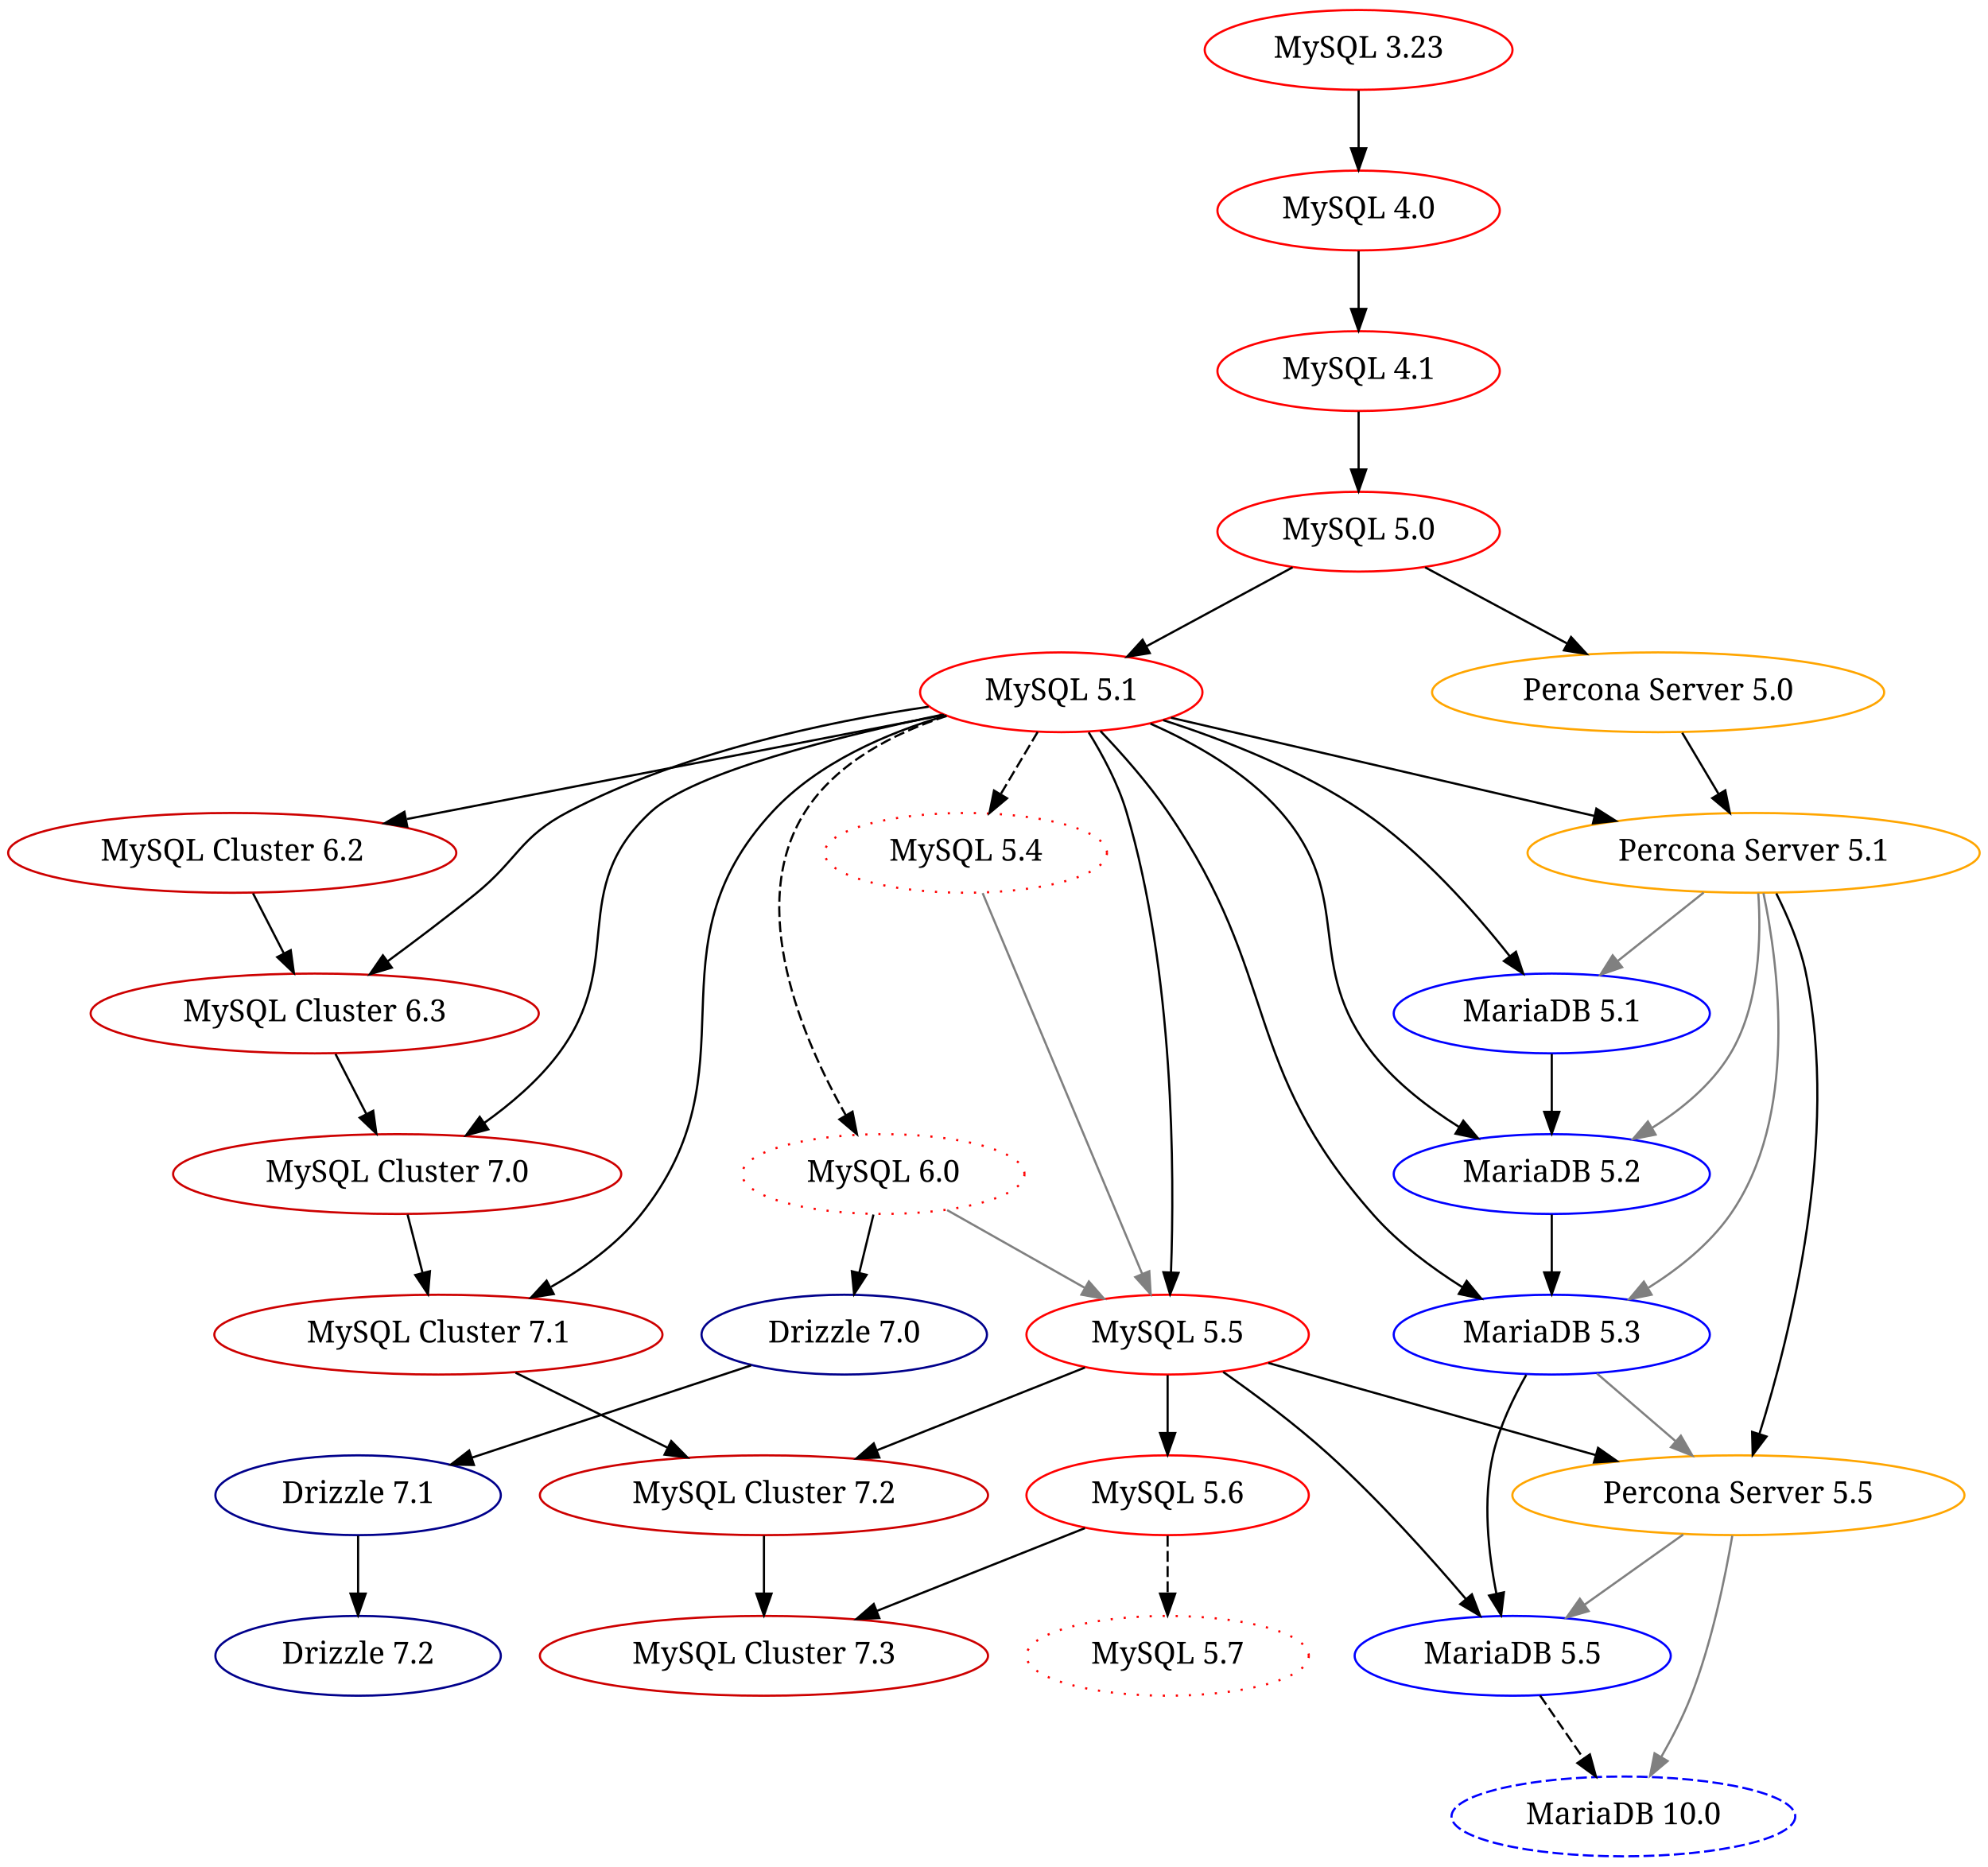
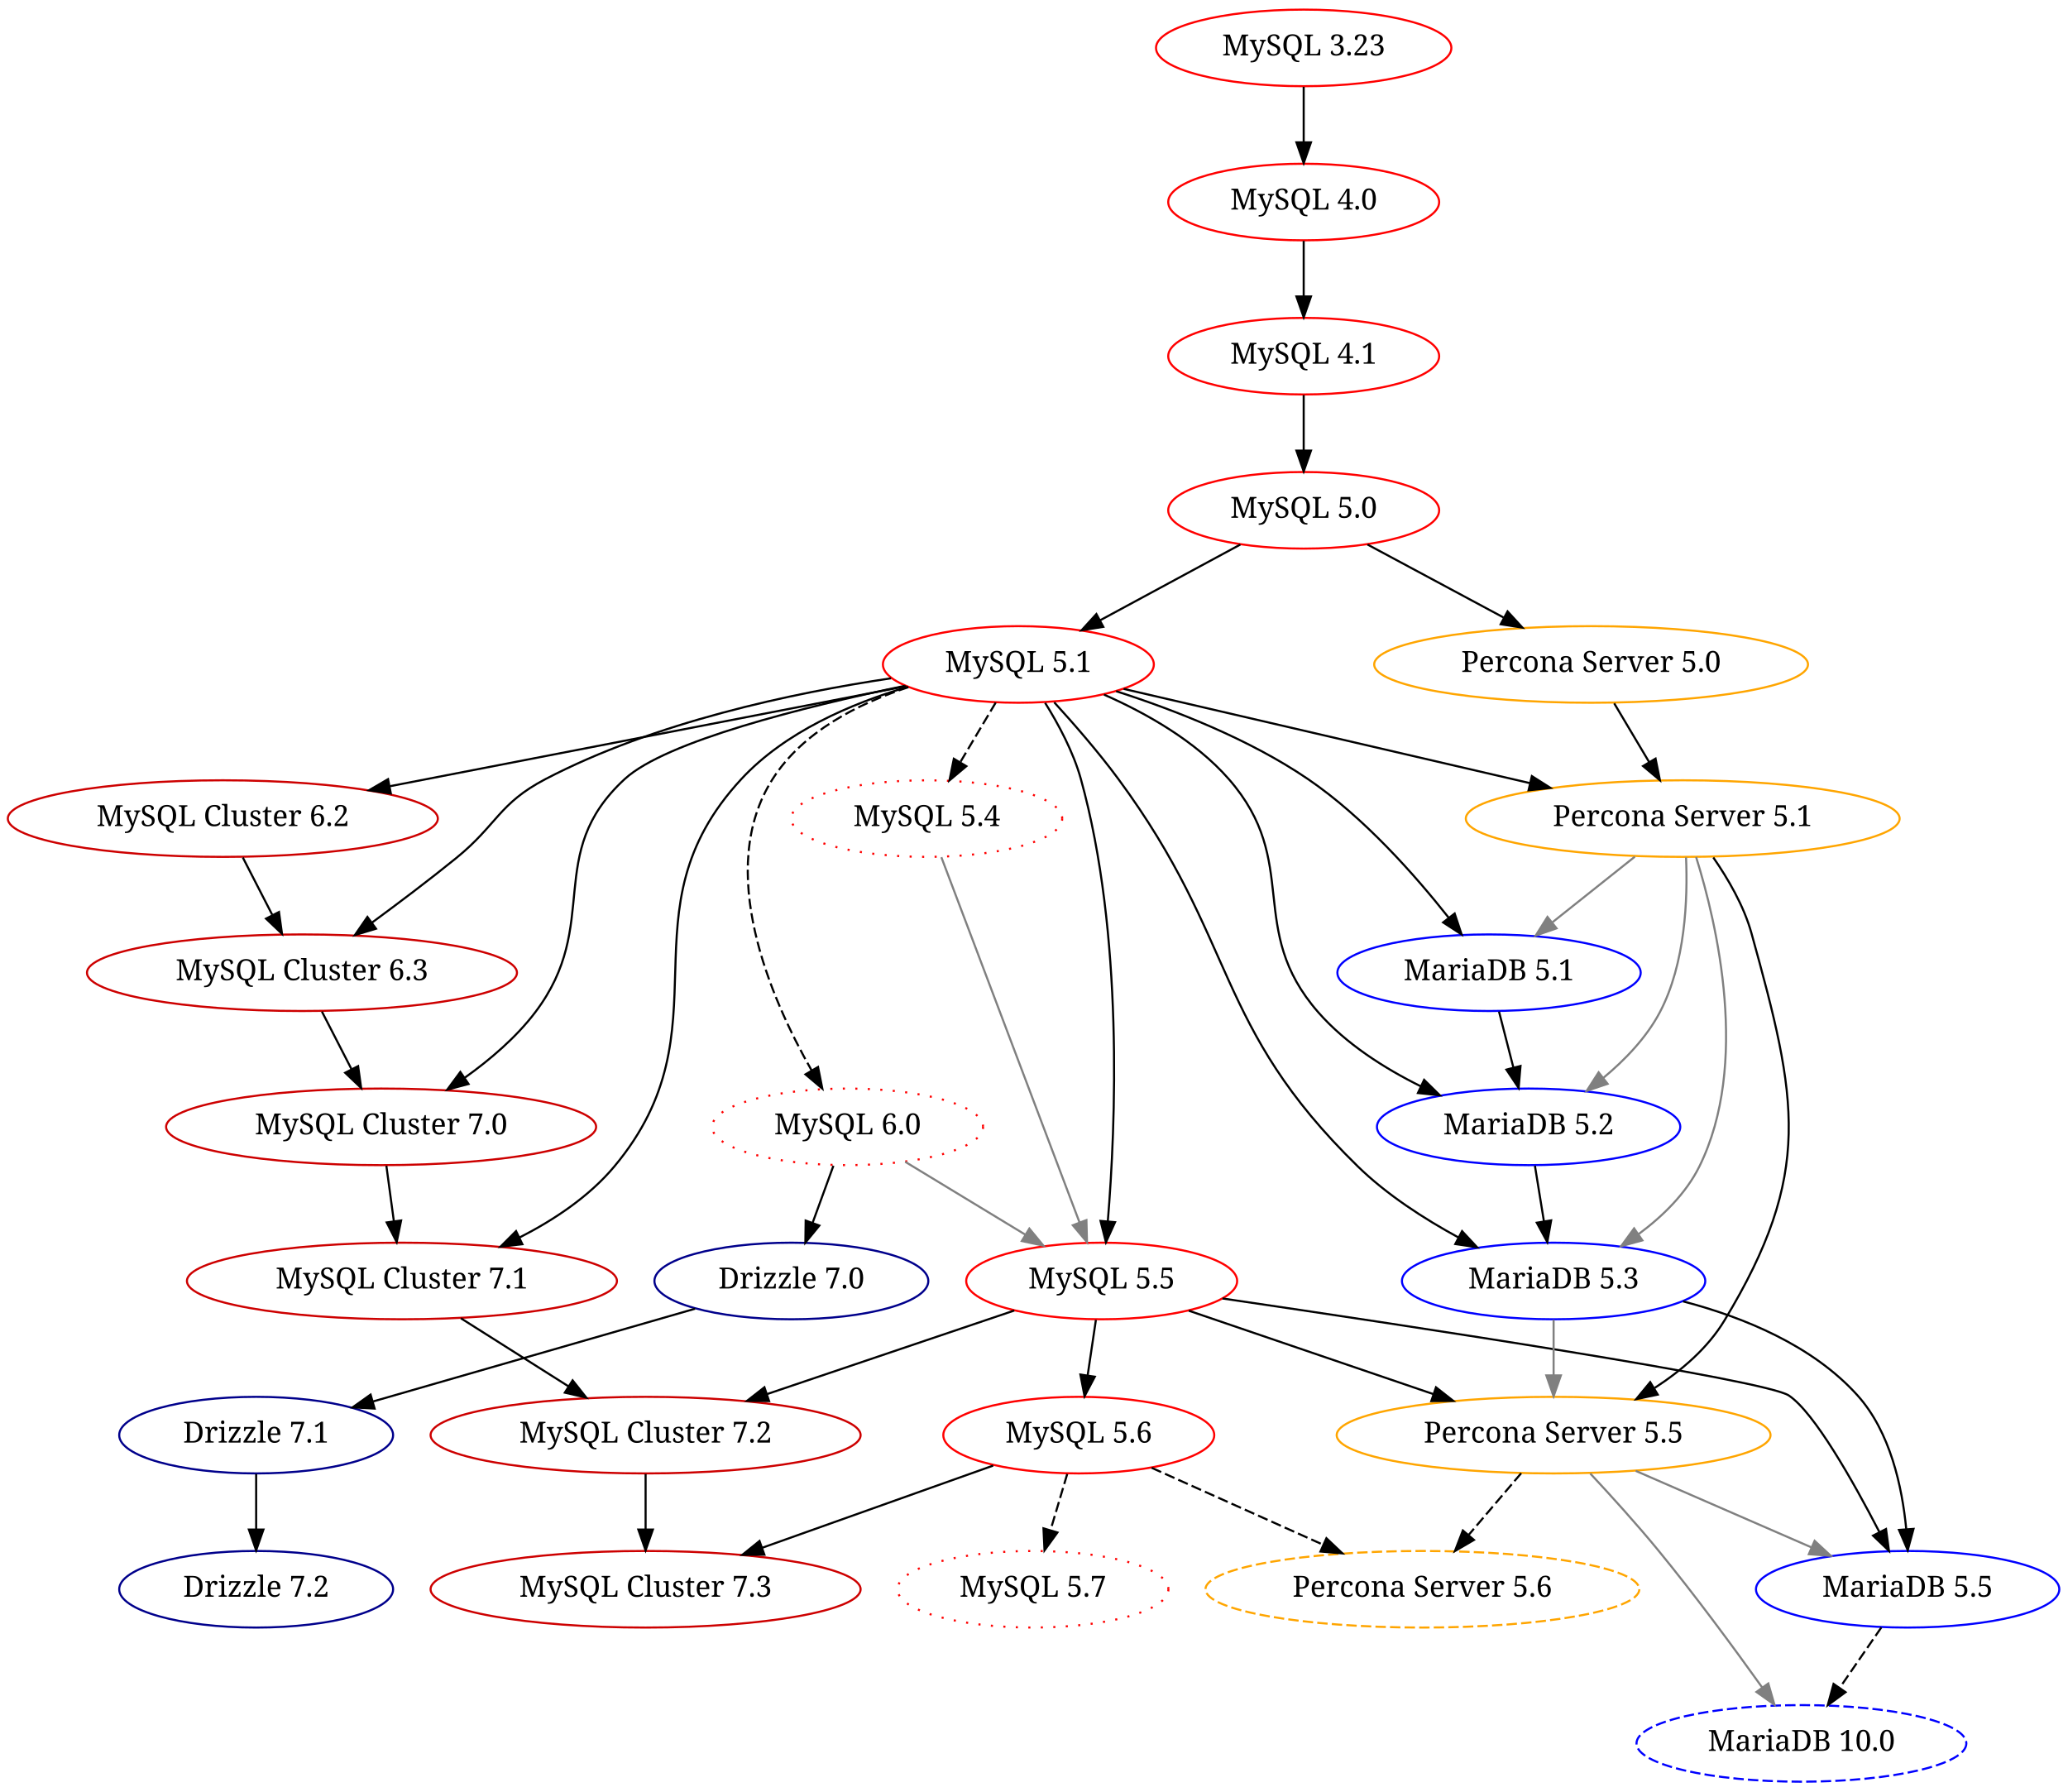
- <svg xmlns="http://www.w3.org/2000/svg" width="916pt" height="860pt" viewBox="0.00 0.00 916.00 860.00">
+ <svg xmlns="http://www.w3.org/2000/svg" width="993pt" height="860pt" viewBox="0.00 0.00 993.00 860.00">
  <g id="graph1" class="graph" transform="scale(1 1) rotate(0) translate(4 856)">
-     <polygon fill="white" stroke="white" points="-4,5 -4,-856 913,-856 913,5 -4,5" />
+     <polygon fill="white" stroke="white" points="-4,5 -4,-856 990,-856 990,5 -4,5" />
    <g id="node1" class="node">
      <ellipse fill="none" stroke="red" cx="622" cy="-833" rx="70.918" ry="18.385" />
      <text text-anchor="middle" x="622" y="-829.4" font-family="Times Roman,serif" font-size="14.00">MySQL 3.23</text>
    </g>
    <g id="node2" class="node">
      <ellipse fill="none" stroke="red" cx="622" cy="-759" rx="65.054" ry="18.385" />
      <text text-anchor="middle" x="622" y="-755.4" font-family="Times Roman,serif" font-size="14.00">MySQL 4.0</text>
    </g>
    <g id="edge2" class="edge">
      <path fill="none" stroke="black" d="M622,-814.327C622,-806.264 622,-796.648 622,-787.711" />
      <polygon fill="black" stroke="black" points="625.5,-787.667 622,-777.667 618.5,-787.667 625.5,-787.667" />
    </g>
    <g id="node3" class="node">
      <ellipse fill="none" stroke="red" cx="622" cy="-685" rx="65.054" ry="18.385" />
      <text text-anchor="middle" x="622" y="-681.4" font-family="Times Roman,serif" font-size="14.00">MySQL 4.1</text>
    </g>
    <g id="edge4" class="edge">
      <path fill="none" stroke="black" d="M622,-740.327C622,-732.264 622,-722.648 622,-713.711" />
      <polygon fill="black" stroke="black" points="625.5,-713.667 622,-703.667 618.5,-713.667 625.5,-713.667" />
    </g>
    <g id="node4" class="node">
      <ellipse fill="none" stroke="red" cx="622" cy="-611" rx="65.054" ry="18.385" />
      <text text-anchor="middle" x="622" y="-607.4" font-family="Times Roman,serif" font-size="14.00">MySQL 5.0</text>
    </g>
    <g id="edge6" class="edge">
      <path fill="none" stroke="black" d="M622,-666.327C622,-658.264 622,-648.648 622,-639.711" />
      <polygon fill="black" stroke="black" points="625.5,-639.667 622,-629.667 618.5,-639.667 625.5,-639.667" />
    </g>
    <g id="node5" class="node">
      <ellipse fill="none" stroke="red" cx="485" cy="-537" rx="65.054" ry="18.385" />
      <text text-anchor="middle" x="485" y="-533.4" font-family="Times Roman,serif" font-size="14.00">MySQL 5.1</text>
    </g>
    <g id="edge8" class="edge">
      <path fill="none" stroke="black" d="M591.595,-594.577C571.73,-583.847 545.597,-569.731 524.178,-558.162" />
      <polygon fill="black" stroke="black" points="525.782,-555.05 515.32,-553.377 522.455,-561.209 525.782,-555.05" />
    </g>
    <g id="node59" class="node">
      <ellipse fill="none" stroke="orange" cx="760" cy="-537" rx="104.151" ry="18.385" />
      <text text-anchor="middle" x="760" y="-533.4" font-family="Times Roman,serif" font-size="14.00">Percona Server 5.0</text>
    </g>
    <g id="edge72" class="edge">
      <path fill="none" stroke="black" d="M652.627,-594.577C671.856,-584.266 696.915,-570.828 717.988,-559.528" />
      <polygon fill="black" stroke="black" points="719.891,-562.479 727.05,-554.669 716.583,-556.31 719.891,-562.479" />
    </g>
    <g id="node6" class="node">
-       <ellipse fill="none" stroke="red" cx="534" cy="-241" rx="65.054" ry="18.385" />
-       <text text-anchor="middle" x="534" y="-237.4" font-family="Times Roman,serif" font-size="14.00">MySQL 5.5</text>
+       <ellipse fill="none" stroke="red" cx="525" cy="-241" rx="65.054" ry="18.385" />
+       <text text-anchor="middle" x="525" y="-237.4" font-family="Times Roman,serif" font-size="14.00">MySQL 5.5</text>
    </g>
    <g id="edge10" class="edge">
-       <path fill="none" stroke="black" d="M497.637,-518.523C503.997,-508.236 511.156,-494.928 515,-482 537.037,-407.885 537.196,-315.631 535.553,-269.729" />
-       <polygon fill="black" stroke="black" points="539.045,-269.463 535.134,-259.616 532.051,-269.753 539.045,-269.463" />
+       <path fill="none" stroke="black" d="M497.829,-518.578C504.246,-508.307 511.397,-494.997 515,-482 535.608,-407.655 531.734,-315.502 527.942,-269.675" />
+       <polygon fill="black" stroke="black" points="531.416,-269.23 527.044,-259.579 524.444,-269.85 531.416,-269.23" />
    </g>
    <g id="node14" class="node">
      <ellipse fill="none" stroke="red" stroke-dasharray="1,5" cx="441" cy="-463" rx="65.054" ry="18.385" />
      <text text-anchor="middle" x="441" y="-459.4" font-family="Times Roman,serif" font-size="14.00">MySQL 5.4</text>
    </g>
    <g id="edge18" class="edge">
      <path fill="none" stroke="black" stroke-dasharray="5,2" d="M474.124,-518.708C468.994,-510.08 462.769,-499.611 457.106,-490.088" />
      <polygon fill="black" stroke="black" points="460.023,-488.145 451.904,-481.338 454.006,-491.722 460.023,-488.145" />
    </g>
    <g id="node16" class="node">
      <ellipse fill="none" stroke="red" stroke-dasharray="1,5" cx="403" cy="-315" rx="65.054" ry="18.385" />
      <text text-anchor="middle" x="403" y="-311.4" font-family="Times Roman,serif" font-size="14.00">MySQL 6.0</text>
    </g>
    <g id="edge20" class="edge">
      <path fill="none" stroke="black" stroke-dasharray="5,2" d="M432.206,-526.093C407.967,-518.162 381.453,-504.683 367,-482 339.275,-438.489 365.852,-377 385.734,-342.057" />
      <polygon fill="black" stroke="black" points="388.799,-343.749 390.86,-333.357 382.768,-340.196 388.799,-343.749" />
    </g>
    <g id="node22" class="node">
      <ellipse fill="none" stroke="#cd0000" cx="103" cy="-463" rx="103.238" ry="18.385" />
      <text text-anchor="middle" x="103" y="-459.4" font-family="Times Roman,serif" font-size="14.00">MySQL Cluster 6.2</text>
    </g>
    <g id="edge24" class="edge">
      <path fill="none" stroke="black" d="M431.079,-526.555C366.554,-514.055 257.915,-493.01 183.455,-478.586" />
      <polygon fill="black" stroke="black" points="183.667,-475.062 173.184,-476.596 182.336,-481.934 183.667,-475.062" />
    </g>
    <g id="node23" class="node">
      <ellipse fill="none" stroke="#cd0000" cx="141" cy="-389" rx="103.238" ry="18.385" />
      <text text-anchor="middle" x="141" y="-385.4" font-family="Times Roman,serif" font-size="14.00">MySQL Cluster 6.3</text>
    </g>
    <g id="edge26" class="edge">
      <path fill="none" stroke="black" d="M423.871,-530.354C376.489,-523.32 310.313,-509.283 258,-482 235.386,-470.206 234.808,-460.066 215,-444 202.048,-433.495 187.383,-422.432 174.544,-413.004" />
      <polygon fill="black" stroke="black" points="176.548,-410.134 166.406,-407.067 172.422,-415.789 176.548,-410.134" />
    </g>
    <g id="node24" class="node">
      <ellipse fill="none" stroke="#cd0000" cx="179" cy="-315" rx="103.238" ry="18.385" />
      <text text-anchor="middle" x="179" y="-311.4" font-family="Times Roman,serif" font-size="14.00">MySQL Cluster 7.0</text>
    </g>
    <g id="edge30" class="edge">
      <path fill="none" stroke="black" d="M430.459,-526.737C381.932,-516.628 315.68,-500.104 296,-482 256.758,-445.901 285.231,-412.476 253,-370 243.802,-357.878 231.231,-347.175 219.061,-338.508" />
      <polygon fill="black" stroke="black" points="220.98,-335.58 210.745,-332.841 217.038,-341.365 220.98,-335.58" />
    </g>
    <g id="node25" class="node">
-       <ellipse fill="none" stroke="#cd0000" cx="198" cy="-241" rx="103.238" ry="18.385" />
-       <text text-anchor="middle" x="198" y="-237.4" font-family="Times Roman,serif" font-size="14.00">MySQL Cluster 7.1</text>
+       <ellipse fill="none" stroke="#cd0000" cx="189" cy="-241" rx="103.238" ry="18.385" />
+       <text text-anchor="middle" x="189" y="-237.4" font-family="Times Roman,serif" font-size="14.00">MySQL Cluster 7.1</text>
    </g>
    <g id="edge34" class="edge">
-       <path fill="none" stroke="black" d="M431.859,-526.233C404.675,-518.221 372.984,-504.625 352,-482 292.839,-418.213 345.488,-363.822 291,-296 280.103,-282.437 264.895,-271.482 249.929,-263.026" />
-       <polygon fill="black" stroke="black" points="251.152,-259.711 240.683,-258.083 247.852,-265.884 251.152,-259.711" />
+       <path fill="none" stroke="black" d="M431.859,-526.233C404.675,-518.221 372.984,-504.625 352,-482 292.839,-418.213 346.819,-362.731 291,-296 278.911,-281.547 262.015,-270.308 245.448,-261.866" />
+       <polygon fill="black" stroke="black" points="246.838,-258.65 236.31,-257.46 243.798,-264.956 246.838,-258.65" />
    </g>
    <g id="node39" class="node">
      <ellipse fill="none" stroke="blue" cx="711" cy="-389" rx="72.832" ry="18.385" />
      <text text-anchor="middle" x="711" y="-385.4" font-family="Times Roman,serif" font-size="14.00">MariaDB 5.1</text>
    </g>
    <g id="edge46" class="edge">
      <path fill="none" stroke="black" d="M531.957,-524.152C560.158,-515.087 595.897,-501.133 624,-482 650.825,-463.737 675.489,-435.844 691.652,-415.368" />
      <polygon fill="black" stroke="black" points="694.486,-417.424 697.832,-407.371 688.948,-413.143 694.486,-417.424" />
    </g>
    <g id="node40" class="node">
-       <ellipse fill="none" stroke="blue" cx="711" cy="-315" rx="72.832" ry="18.385" />
-       <text text-anchor="middle" x="711" y="-311.4" font-family="Times Roman,serif" font-size="14.00">MariaDB 5.2</text>
+       <ellipse fill="none" stroke="blue" cx="730" cy="-315" rx="72.832" ry="18.385" />
+       <text text-anchor="middle" x="730" y="-311.4" font-family="Times Roman,serif" font-size="14.00">MariaDB 5.2</text>
    </g>
    <g id="edge50" class="edge">
-       <path fill="none" stroke="black" d="M526.107,-522.518C546.453,-513.564 570.016,-500.248 586,-482 621.133,-441.891 595.752,-411.685 629,-370 639.622,-356.683 654.354,-345.417 668.404,-336.616" />
-       <polygon fill="black" stroke="black" points="670.238,-339.598 677.021,-331.459 666.643,-333.591 670.238,-339.598" />
+       <path fill="none" stroke="black" d="M526.107,-522.518C546.453,-513.564 570.016,-500.248 586,-482 621.133,-441.891 593.867,-410.109 629,-370 642.275,-354.844 660.778,-343.091 678.325,-334.413" />
+       <polygon fill="black" stroke="black" points="679.821,-337.577 687.38,-330.153 676.842,-331.242 679.821,-337.577" />
    </g>
    <g id="node41" class="node">
-       <ellipse fill="none" stroke="blue" cx="711" cy="-241" rx="72.832" ry="18.385" />
-       <text text-anchor="middle" x="711" y="-237.4" font-family="Times Roman,serif" font-size="14.00">MariaDB 5.3</text>
+       <ellipse fill="none" stroke="blue" cx="742" cy="-241" rx="72.832" ry="18.385" />
+       <text text-anchor="middle" x="742" y="-237.4" font-family="Times Roman,serif" font-size="14.00">MariaDB 5.3</text>
    </g>
    <g id="edge56" class="edge">
-       <path fill="none" stroke="black" d="M503.036,-519.144C512.889,-508.831 524.902,-495.299 534,-482 586.412,-405.388 567.368,-365.412 629,-296 640.499,-283.05 655.693,-271.755 669.875,-262.826" />
-       <polygon fill="black" stroke="black" points="671.795,-265.755 678.533,-257.578 668.167,-259.769 671.795,-265.755" />
+       <path fill="none" stroke="black" d="M502.228,-518.796C511.743,-508.374 523.519,-494.85 533,-482 590.702,-403.791 578.444,-363.883 648,-296 661.929,-282.406 679.855,-270.852 696.311,-261.895" />
+       <polygon fill="black" stroke="black" points="698.042,-264.939 705.267,-257.189 694.787,-258.742 698.042,-264.939" />
    </g>
    <g id="node45" class="node">
      <ellipse fill="none" stroke="orange" cx="804" cy="-463" rx="104.151" ry="18.385" />
      <text text-anchor="middle" x="804" y="-459.4" font-family="Times Roman,serif" font-size="14.00">Percona Server 5.1</text>
    </g>
    <g id="edge74" class="edge">
      <path fill="none" stroke="black" d="M535.546,-525.274C588.135,-513.075 670.991,-493.855 730.749,-479.992" />
      <polygon fill="black" stroke="black" points="731.555,-483.399 740.505,-477.729 729.973,-476.58 731.555,-483.399" />
    </g>
    <g id="node7" class="node">
-       <ellipse fill="none" stroke="red" cx="534" cy="-167" rx="65.054" ry="18.385" />
-       <text text-anchor="middle" x="534" y="-163.4" font-family="Times Roman,serif" font-size="14.00">MySQL 5.6</text>
+       <ellipse fill="none" stroke="red" cx="514" cy="-167" rx="65.054" ry="18.385" />
+       <text text-anchor="middle" x="514" y="-163.4" font-family="Times Roman,serif" font-size="14.00">MySQL 5.6</text>
    </g>
    <g id="edge12" class="edge">
-       <path fill="none" stroke="black" d="M534,-222.327C534,-214.264 534,-204.648 534,-195.711" />
-       <polygon fill="black" stroke="black" points="537.5,-195.667 534,-185.667 530.5,-195.667 537.5,-195.667" />
+       <path fill="none" stroke="black" d="M522.224,-222.327C521.026,-214.264 519.596,-204.648 518.268,-195.711" />
+       <polygon fill="black" stroke="black" points="521.707,-195.044 516.775,-185.667 514.783,-196.073 521.707,-195.044" />
    </g>
    <g id="node26" class="node">
-       <ellipse fill="none" stroke="#cd0000" cx="348" cy="-167" rx="103.238" ry="18.385" />
-       <text text-anchor="middle" x="348" y="-163.4" font-family="Times Roman,serif" font-size="14.00">MySQL Cluster 7.2</text>
+       <ellipse fill="none" stroke="#cd0000" cx="306" cy="-167" rx="103.238" ry="18.385" />
+       <text text-anchor="middle" x="306" y="-163.4" font-family="Times Roman,serif" font-size="14.00">MySQL Cluster 7.2</text>
    </g>
    <g id="edge38" class="edge">
-       <path fill="none" stroke="black" d="M495.911,-225.846C468.291,-214.858 430.603,-199.864 400.184,-187.761" />
-       <polygon fill="black" stroke="black" points="401.17,-184.387 390.585,-183.942 398.582,-190.891 401.17,-184.387" />
+       <path fill="none" stroke="black" d="M483.034,-226.82C449.4,-215.455 401.821,-199.378 364.456,-186.752" />
+       <polygon fill="black" stroke="black" points="365.296,-183.342 354.701,-183.456 363.055,-189.973 365.296,-183.342" />
    </g>
    <g id="node42" class="node">
-       <ellipse fill="none" stroke="blue" cx="693" cy="-93" rx="72.832" ry="18.385" />
-       <text text-anchor="middle" x="693" y="-89.4" font-family="Times Roman,serif" font-size="14.00">MariaDB 5.5</text>
+       <ellipse fill="none" stroke="blue" cx="912" cy="-93" rx="72.832" ry="18.385" />
+       <text text-anchor="middle" x="912" y="-89.4" font-family="Times Roman,serif" font-size="14.00">MariaDB 5.5</text>
    </g>
    <g id="edge62" class="edge">
-       <path fill="none" stroke="black" d="M559.598,-223.802C574.297,-213.486 592.797,-199.736 608,-186 631.149,-165.086 654.887,-138.609 671.373,-119.259" />
-       <polygon fill="black" stroke="black" points="674.197,-121.339 677.971,-111.44 668.847,-116.825 674.197,-121.339" />
+       <path fill="none" stroke="black" d="M583.015,-232.605C674.671,-219.162 843.802,-193.547 855,-186 867.269,-177.731 885.797,-144.908 898.372,-120.586" />
+       <polygon fill="black" stroke="black" points="901.617,-121.927 903.036,-111.427 895.379,-118.75 901.617,-121.927" />
    </g>
    <g id="node55" class="node">
-       <ellipse fill="none" stroke="orange" cx="797" cy="-167" rx="104.151" ry="18.385" />
-       <text text-anchor="middle" x="797" y="-163.4" font-family="Times Roman,serif" font-size="14.00">Percona Server 5.5</text>
+       <ellipse fill="none" stroke="orange" cx="742" cy="-167" rx="104.151" ry="18.385" />
+       <text text-anchor="middle" x="742" y="-163.4" font-family="Times Roman,serif" font-size="14.00">Percona Server 5.5</text>
    </g>
    <g id="edge78" class="edge">
-       <path fill="none" stroke="black" d="M580.414,-227.941C622.266,-216.165 684.27,-198.719 731.225,-185.507" />
-       <polygon fill="black" stroke="black" points="732.325,-188.834 741.003,-182.756 730.429,-182.095 732.325,-188.834" />
+       <path fill="none" stroke="black" d="M566.84,-226.732C600.191,-215.359 647.263,-199.307 684.212,-186.707" />
+       <polygon fill="black" stroke="black" points="685.522,-189.958 693.858,-183.417 683.263,-183.332 685.522,-189.958" />
    </g>
    <g id="node18" class="node">
-       <ellipse fill="none" stroke="red" stroke-dasharray="1,5" cx="534" cy="-93" rx="65.054" ry="18.385" />
-       <text text-anchor="middle" x="534" y="-89.4" font-family="Times Roman,serif" font-size="14.00">MySQL 5.7</text>
+       <ellipse fill="none" stroke="red" stroke-dasharray="1,5" cx="492" cy="-93" rx="65.054" ry="18.385" />
+       <text text-anchor="middle" x="492" y="-89.4" font-family="Times Roman,serif" font-size="14.00">MySQL 5.7</text>
    </g>
    <g id="edge22" class="edge">
-       <path fill="none" stroke="black" stroke-dasharray="5,2" d="M534,-148.327C534,-140.264 534,-130.648 534,-121.711" />
-       <polygon fill="black" stroke="black" points="537.5,-121.667 534,-111.667 530.5,-121.667 537.5,-121.667" />
+       <path fill="none" stroke="black" stroke-dasharray="5,2" d="M508.448,-148.327C506.025,-140.176 503.13,-130.438 500.449,-121.42" />
+       <polygon fill="black" stroke="black" points="503.754,-120.255 497.55,-111.667 497.045,-122.25 503.754,-120.255" />
    </g>
    <g id="node27" class="node">
-       <ellipse fill="none" stroke="#cd0000" cx="348" cy="-93" rx="103.238" ry="18.385" />
-       <text text-anchor="middle" x="348" y="-89.4" font-family="Times Roman,serif" font-size="14.00">MySQL Cluster 7.3</text>
+       <ellipse fill="none" stroke="#cd0000" cx="306" cy="-93" rx="103.238" ry="18.385" />
+       <text text-anchor="middle" x="306" y="-89.4" font-family="Times Roman,serif" font-size="14.00">MySQL Cluster 7.3</text>
    </g>
    <g id="edge42" class="edge">
-       <path fill="none" stroke="black" d="M495.911,-151.846C468.291,-140.858 430.603,-125.864 400.184,-113.761" />
-       <polygon fill="black" stroke="black" points="401.17,-110.387 390.585,-109.942 398.582,-116.891 401.17,-110.387" />
+       <path fill="none" stroke="black" d="M472.906,-152.38C441.198,-141.099 396.993,-125.373 362.041,-112.938" />
+       <polygon fill="black" stroke="black" points="363.041,-109.579 352.447,-109.524 360.695,-116.174 363.041,-109.579" />
+     </g>
+     <g id="node60" class="node">
+       <ellipse fill="none" stroke="orange" stroke-dasharray="5,2" cx="679" cy="-93" rx="104.151" ry="18.385" />
+       <text text-anchor="middle" x="679" y="-89.4" font-family="Times Roman,serif" font-size="14.00">Percona Server 5.6</text>
+     </g>
+     <g id="edge84" class="edge">
+       <path fill="none" stroke="black" stroke-dasharray="5,2" d="M548.992,-151.307C572.92,-140.575 604.935,-126.217 631.207,-114.434" />
+       <polygon fill="black" stroke="black" points="632.909,-117.507 640.601,-110.221 630.044,-111.12 632.909,-117.507" />
    </g>
    <g id="edge14" class="edge">
-       <path fill="none" stroke="grey" d="M448.769,-444.454C465.078,-405.523 502.965,-315.084 522.257,-269.032" />
-       <polygon fill="grey" stroke="grey" points="525.552,-270.225 526.188,-259.649 519.095,-267.52 525.552,-270.225" />
+       <path fill="none" stroke="grey" d="M448.017,-444.454C462.748,-405.523 496.968,-315.084 514.393,-269.032" />
+       <polygon fill="grey" stroke="grey" points="517.678,-270.241 517.944,-259.649 511.131,-267.763 517.678,-270.241" />
    </g>
    <g id="edge16" class="edge">
-       <path fill="none" stroke="grey" d="M432.399,-298.393C451.108,-287.824 475.532,-274.028 495.745,-262.61" />
-       <polygon fill="grey" stroke="grey" points="497.714,-265.517 504.699,-257.552 494.271,-259.423 497.714,-265.517" />
-     </g>
-     <g id="node66" class="node">
-       <ellipse fill="none" stroke="#00008b" cx="385" cy="-241" rx="65.761" ry="18.385" />
-       <text text-anchor="middle" x="385" y="-237.4" font-family="Times Roman,serif" font-size="14.00">Drizzle 7.0</text>
-     </g>
-     <g id="edge84" class="edge">
-       <path fill="none" stroke="black" d="M398.458,-296.327C396.475,-288.176 394.107,-278.438 391.913,-269.42" />
-       <polygon fill="black" stroke="black" points="395.305,-268.557 389.541,-259.667 388.503,-270.211 395.305,-268.557" />
+       <path fill="none" stroke="grey" d="M430.684,-298.208C447.721,-287.874 469.761,-274.506 488.25,-263.291" />
+       <polygon fill="grey" stroke="grey" points="490.269,-266.16 497.004,-257.981 486.638,-260.175 490.269,-266.16" />
+     </g>
+     <g id="node69" class="node">
+       <ellipse fill="none" stroke="#00008b" cx="376" cy="-241" rx="65.761" ry="18.385" />
+       <text text-anchor="middle" x="376" y="-237.4" font-family="Times Roman,serif" font-size="14.00">Drizzle 7.0</text>
+     </g>
+     <g id="edge88" class="edge">
+       <path fill="none" stroke="black" d="M396.187,-296.327C393.158,-288.026 389.529,-278.078 386.188,-268.921" />
+       <polygon fill="black" stroke="black" points="389.433,-267.606 382.718,-259.411 382.857,-270.005 389.433,-267.606" />
    </g>
    <g id="edge28" class="edge">
      <path fill="none" stroke="black" d="M112.589,-444.327C116.864,-436.001 121.99,-426.019 126.704,-416.84" />
      <polygon fill="black" stroke="black" points="129.959,-418.162 131.414,-407.667 123.732,-414.964 129.959,-418.162" />
    </g>
    <g id="edge32" class="edge">
      <path fill="none" stroke="black" d="M150.589,-370.327C154.864,-362.001 159.99,-352.019 164.704,-342.84" />
      <polygon fill="black" stroke="black" points="167.959,-344.162 169.414,-333.667 161.732,-340.964 167.959,-344.162" />
    </g>
    <g id="edge36" class="edge">
-       <path fill="none" stroke="black" d="M183.795,-296.327C185.887,-288.176 188.387,-278.438 190.703,-269.42" />
-       <polygon fill="black" stroke="black" points="194.11,-270.224 193.207,-259.667 187.33,-268.483 194.11,-270.224" />
+       <path fill="none" stroke="black" d="M181.523,-296.327C182.613,-288.264 183.912,-278.648 185.12,-269.711" />
+       <polygon fill="black" stroke="black" points="188.607,-270.046 186.477,-259.667 181.67,-269.109 188.607,-270.046" />
    </g>
    <g id="edge40" class="edge">
-       <path fill="none" stroke="black" d="M233.548,-223.463C254.564,-213.095 281.357,-199.877 303.735,-188.837" />
-       <polygon fill="black" stroke="black" points="305.288,-191.974 312.707,-184.411 302.191,-185.697 305.288,-191.974" />
+       <path fill="none" stroke="black" d="M217.322,-223.087C232.872,-213.252 252.339,-200.94 269.069,-190.358" />
+       <polygon fill="black" stroke="black" points="270.952,-193.308 277.533,-185.005 267.21,-187.392 270.952,-193.308" />
    </g>
    <g id="edge44" class="edge">
-       <path fill="none" stroke="black" d="M348,-148.327C348,-140.264 348,-130.648 348,-121.711" />
-       <polygon fill="black" stroke="black" points="351.5,-121.667 348,-111.667 344.5,-121.667 351.5,-121.667" />
+       <path fill="none" stroke="black" d="M306,-148.327C306,-140.264 306,-130.648 306,-121.711" />
+       <polygon fill="black" stroke="black" points="309.5,-121.667 306,-111.667 302.5,-121.667 309.5,-121.667" />
    </g>
    <g id="edge52" class="edge">
-       <path fill="none" stroke="black" d="M711,-370.327C711,-362.264 711,-352.648 711,-343.711" />
-       <polygon fill="black" stroke="black" points="714.5,-343.667 711,-333.667 707.5,-343.667 714.5,-343.667" />
+       <path fill="none" stroke="black" d="M715.795,-370.327C717.887,-362.176 720.387,-352.438 722.703,-343.42" />
+       <polygon fill="black" stroke="black" points="726.11,-344.224 725.207,-333.667 719.33,-342.483 726.11,-344.224" />
    </g>
    <g id="edge58" class="edge">
-       <path fill="none" stroke="black" d="M711,-296.327C711,-288.264 711,-278.648 711,-269.711" />
-       <polygon fill="black" stroke="black" points="714.5,-269.667 711,-259.667 707.5,-269.667 714.5,-269.667" />
+       <path fill="none" stroke="black" d="M733.028,-296.327C734.336,-288.264 735.895,-278.648 737.344,-269.711" />
+       <polygon fill="black" stroke="black" points="740.827,-270.099 738.973,-259.667 733.917,-268.978 740.827,-270.099" />
    </g>
    <g id="edge64" class="edge">
-       <path fill="none" stroke="black" d="M699.247,-222.459C693.412,-212.154 686.984,-198.848 684,-186 679.069,-164.768 681.795,-140.202 685.497,-121.651" />
-       <polygon fill="black" stroke="black" points="688.943,-122.279 687.676,-111.76 682.107,-120.773 688.943,-122.279" />
+       <path fill="none" stroke="black" d="M804.187,-231.212C833.407,-223.557 866.468,-209.986 888,-186 903.674,-168.54 909.368,-142.177 911.318,-121.973" />
+       <polygon fill="black" stroke="black" points="914.826,-121.987 912.043,-111.764 907.844,-121.491 914.826,-121.987" />
    </g>
    <g id="edge82" class="edge">
-       <path fill="none" stroke="grey" d="M731.818,-223.087C742.643,-213.773 756.05,-202.236 767.885,-192.053" />
-       <polygon fill="grey" stroke="grey" points="770.479,-194.438 775.776,-185.262 765.913,-189.132 770.479,-194.438" />
+       <path fill="none" stroke="grey" d="M742,-222.327C742,-214.264 742,-204.648 742,-195.711" />
+       <polygon fill="grey" stroke="grey" points="745.5,-195.667 742,-185.667 738.5,-195.667 745.5,-195.667" />
    </g>
    <g id="node43" class="node">
-       <ellipse fill="none" stroke="blue" stroke-dasharray="5,2" cx="744" cy="-19" rx="79.196" ry="18.385" />
-       <text text-anchor="middle" x="744" y="-15.4" font-family="Times Roman,serif" font-size="14.00">MariaDB 10.0</text>
+       <ellipse fill="none" stroke="blue" stroke-dasharray="5,2" cx="861" cy="-19" rx="79.196" ry="18.385" />
+       <text text-anchor="middle" x="861" y="-15.4" font-family="Times Roman,serif" font-size="14.00">MariaDB 10.0</text>
    </g>
    <g id="edge68" class="edge">
-       <path fill="none" stroke="black" stroke-dasharray="5,2" d="M705.607,-74.708C711.614,-65.991 718.917,-55.395 725.534,-45.794" />
-       <polygon fill="black" stroke="black" points="728.569,-47.558 731.362,-37.338 722.805,-43.586 728.569,-47.558" />
+       <path fill="none" stroke="black" stroke-dasharray="5,2" d="M899.393,-74.708C893.386,-65.991 886.083,-55.395 879.466,-45.794" />
+       <polygon fill="black" stroke="black" points="882.195,-43.586 873.638,-37.338 876.431,-47.558 882.195,-43.586" />
    </g>
    <g id="edge48" class="edge">
      <path fill="none" stroke="grey" d="M781.011,-444.708C769.098,-435.228 754.39,-423.526 741.535,-413.297" />
      <polygon fill="grey" stroke="grey" points="743.408,-410.314 733.403,-406.826 739.049,-415.792 743.408,-410.314" />
    </g>
    <g id="edge54" class="edge">
-       <path fill="none" stroke="grey" d="M806.149,-444.413C807.513,-424.517 806.911,-392.747 793,-370 784.49,-356.084 770.977,-344.915 757.356,-336.372" />
-       <polygon fill="grey" stroke="grey" points="758.836,-333.183 748.441,-331.136 755.291,-339.218 758.836,-333.183" />
+       <path fill="none" stroke="grey" d="M805.595,-444.377C806.443,-424.734 805.365,-393.44 793,-370 786.576,-357.822 776.267,-347.12 765.832,-338.47" />
+       <polygon fill="grey" stroke="grey" points="767.926,-335.664 757.891,-332.266 763.616,-341.18 767.926,-335.664" />
    </g>
    <g id="edge60" class="edge">
-       <path fill="none" stroke="grey" d="M808.541,-444.41C815.498,-411.23 824.881,-341.07 793,-296 783.418,-282.454 769.358,-271.288 755.578,-262.64" />
-       <polygon fill="grey" stroke="grey" points="756.998,-259.413 746.612,-257.32 753.426,-265.433 756.998,-259.413" />
+       <path fill="none" stroke="grey" d="M810.433,-444.521C820.451,-412.409 836.25,-345.047 812,-296 805.551,-282.956 794.378,-272.068 782.827,-263.513" />
+       <polygon fill="grey" stroke="grey" points="784.629,-260.504 774.412,-257.7 780.65,-266.263 784.629,-260.504" />
    </g>
    <g id="edge80" class="edge">
-       <path fill="none" stroke="black" d="M814.457,-444.298C819.648,-433.945 825.361,-420.646 828,-408 843.87,-331.952 820.866,-240.604 806.704,-195.321" />
-       <polygon fill="black" stroke="black" points="809.973,-194.054 803.578,-185.607 803.31,-196.198 809.973,-194.054" />
+       <path fill="none" stroke="black" d="M818.679,-444.329C825.709,-434.197 833.374,-421.092 837,-408 859.12,-328.139 866.878,-292.913 824,-222 816.001,-208.771 803.461,-198.036 790.572,-189.681" />
+       <polygon fill="black" stroke="black" points="792.011,-186.461 781.644,-184.275 788.385,-192.449 792.011,-186.461" />
    </g>
    <g id="edge66" class="edge">
-       <path fill="none" stroke="grey" d="M771.559,-148.898C757.886,-139.169 740.864,-127.057 726.164,-116.597" />
-       <polygon fill="grey" stroke="grey" points="727.997,-113.606 717.82,-110.66 723.938,-119.31 727.997,-113.606" />
+       <path fill="none" stroke="grey" d="M781.429,-149.837C806.588,-138.885 839.309,-124.642 865.701,-113.154" />
+       <polygon fill="grey" stroke="grey" points="867.34,-116.257 875.113,-109.057 864.547,-109.839 867.34,-116.257" />
    </g>
    <g id="edge70" class="edge">
-       <path fill="none" stroke="grey" d="M794.179,-148.362C790.922,-129.248 784.729,-98.878 775,-74 771.365,-64.704 766.393,-55.062 761.496,-46.497" />
-       <polygon fill="grey" stroke="grey" points="764.388,-44.511 756.278,-37.693 758.366,-48.08 764.388,-44.511" />
+       <path fill="none" stroke="grey" d="M759.598,-148.572C769.401,-138.08 781.674,-124.56 792,-112 809.825,-90.317 828.731,-64.623 842.236,-45.743" />
+       <polygon fill="grey" stroke="grey" points="845.094,-47.764 848.038,-37.586 839.39,-43.706 845.094,-47.764" />
+     </g>
+     <g id="edge86" class="edge">
+       <path fill="none" stroke="black" stroke-dasharray="5,2" d="M726.427,-148.708C718.855,-139.814 709.616,-128.962 701.311,-119.207" />
+       <polygon fill="black" stroke="black" points="703.76,-116.684 694.612,-111.338 698.43,-121.221 703.76,-116.684" />
    </g>
    <g id="edge76" class="edge">
      <path fill="none" stroke="black" d="M771.103,-518.327C776.196,-509.761 782.332,-499.442 787.918,-490.047" />
      <polygon fill="black" stroke="black" points="790.95,-491.795 793.053,-481.411 784.934,-488.218 790.95,-491.795" />
    </g>
-     <g id="node67" class="node">
-       <ellipse fill="none" stroke="#00008b" cx="161" cy="-167" rx="65.761" ry="18.385" />
-       <text text-anchor="middle" x="161" y="-163.4" font-family="Times Roman,serif" font-size="14.00">Drizzle 7.1</text>
-     </g>
-     <g id="edge86" class="edge">
-       <path fill="none" stroke="black" d="M342.076,-226.82C305.42,-214.71 252.569,-197.25 213.419,-184.317" />
-       <polygon fill="black" stroke="black" points="214.372,-180.946 203.779,-181.132 212.177,-187.593 214.372,-180.946" />
-     </g>
-     <g id="node68" class="node">
-       <ellipse fill="none" stroke="#00008b" cx="161" cy="-93" rx="65.761" ry="18.385" />
-       <text text-anchor="middle" x="161" y="-89.4" font-family="Times Roman,serif" font-size="14.00">Drizzle 7.2</text>
-     </g>
-     <g id="edge88" class="edge">
-       <path fill="none" stroke="black" d="M161,-148.327C161,-140.264 161,-130.648 161,-121.711" />
-       <polygon fill="black" stroke="black" points="164.5,-121.667 161,-111.667 157.5,-121.667 164.5,-121.667" />
+     <g id="node70" class="node">
+       <ellipse fill="none" stroke="#00008b" cx="119" cy="-167" rx="65.761" ry="18.385" />
+       <text text-anchor="middle" x="119" y="-163.4" font-family="Times Roman,serif" font-size="14.00">Drizzle 7.1</text>
+     </g>
+     <g id="edge90" class="edge">
+       <path fill="none" stroke="black" d="M329.757,-227.685C286.404,-215.202 221.501,-196.514 175.184,-183.178" />
+       <polygon fill="black" stroke="black" points="175.883,-179.737 165.305,-180.333 173.946,-186.463 175.883,-179.737" />
+     </g>
+     <g id="node71" class="node">
+       <ellipse fill="none" stroke="#00008b" cx="119" cy="-93" rx="65.761" ry="18.385" />
+       <text text-anchor="middle" x="119" y="-89.4" font-family="Times Roman,serif" font-size="14.00">Drizzle 7.2</text>
+     </g>
+     <g id="edge92" class="edge">
+       <path fill="none" stroke="black" d="M119,-148.327C119,-140.264 119,-130.648 119,-121.711" />
+       <polygon fill="black" stroke="black" points="122.5,-121.667 119,-111.667 115.5,-121.667 122.5,-121.667" />
    </g>
  </g>
</svg>
